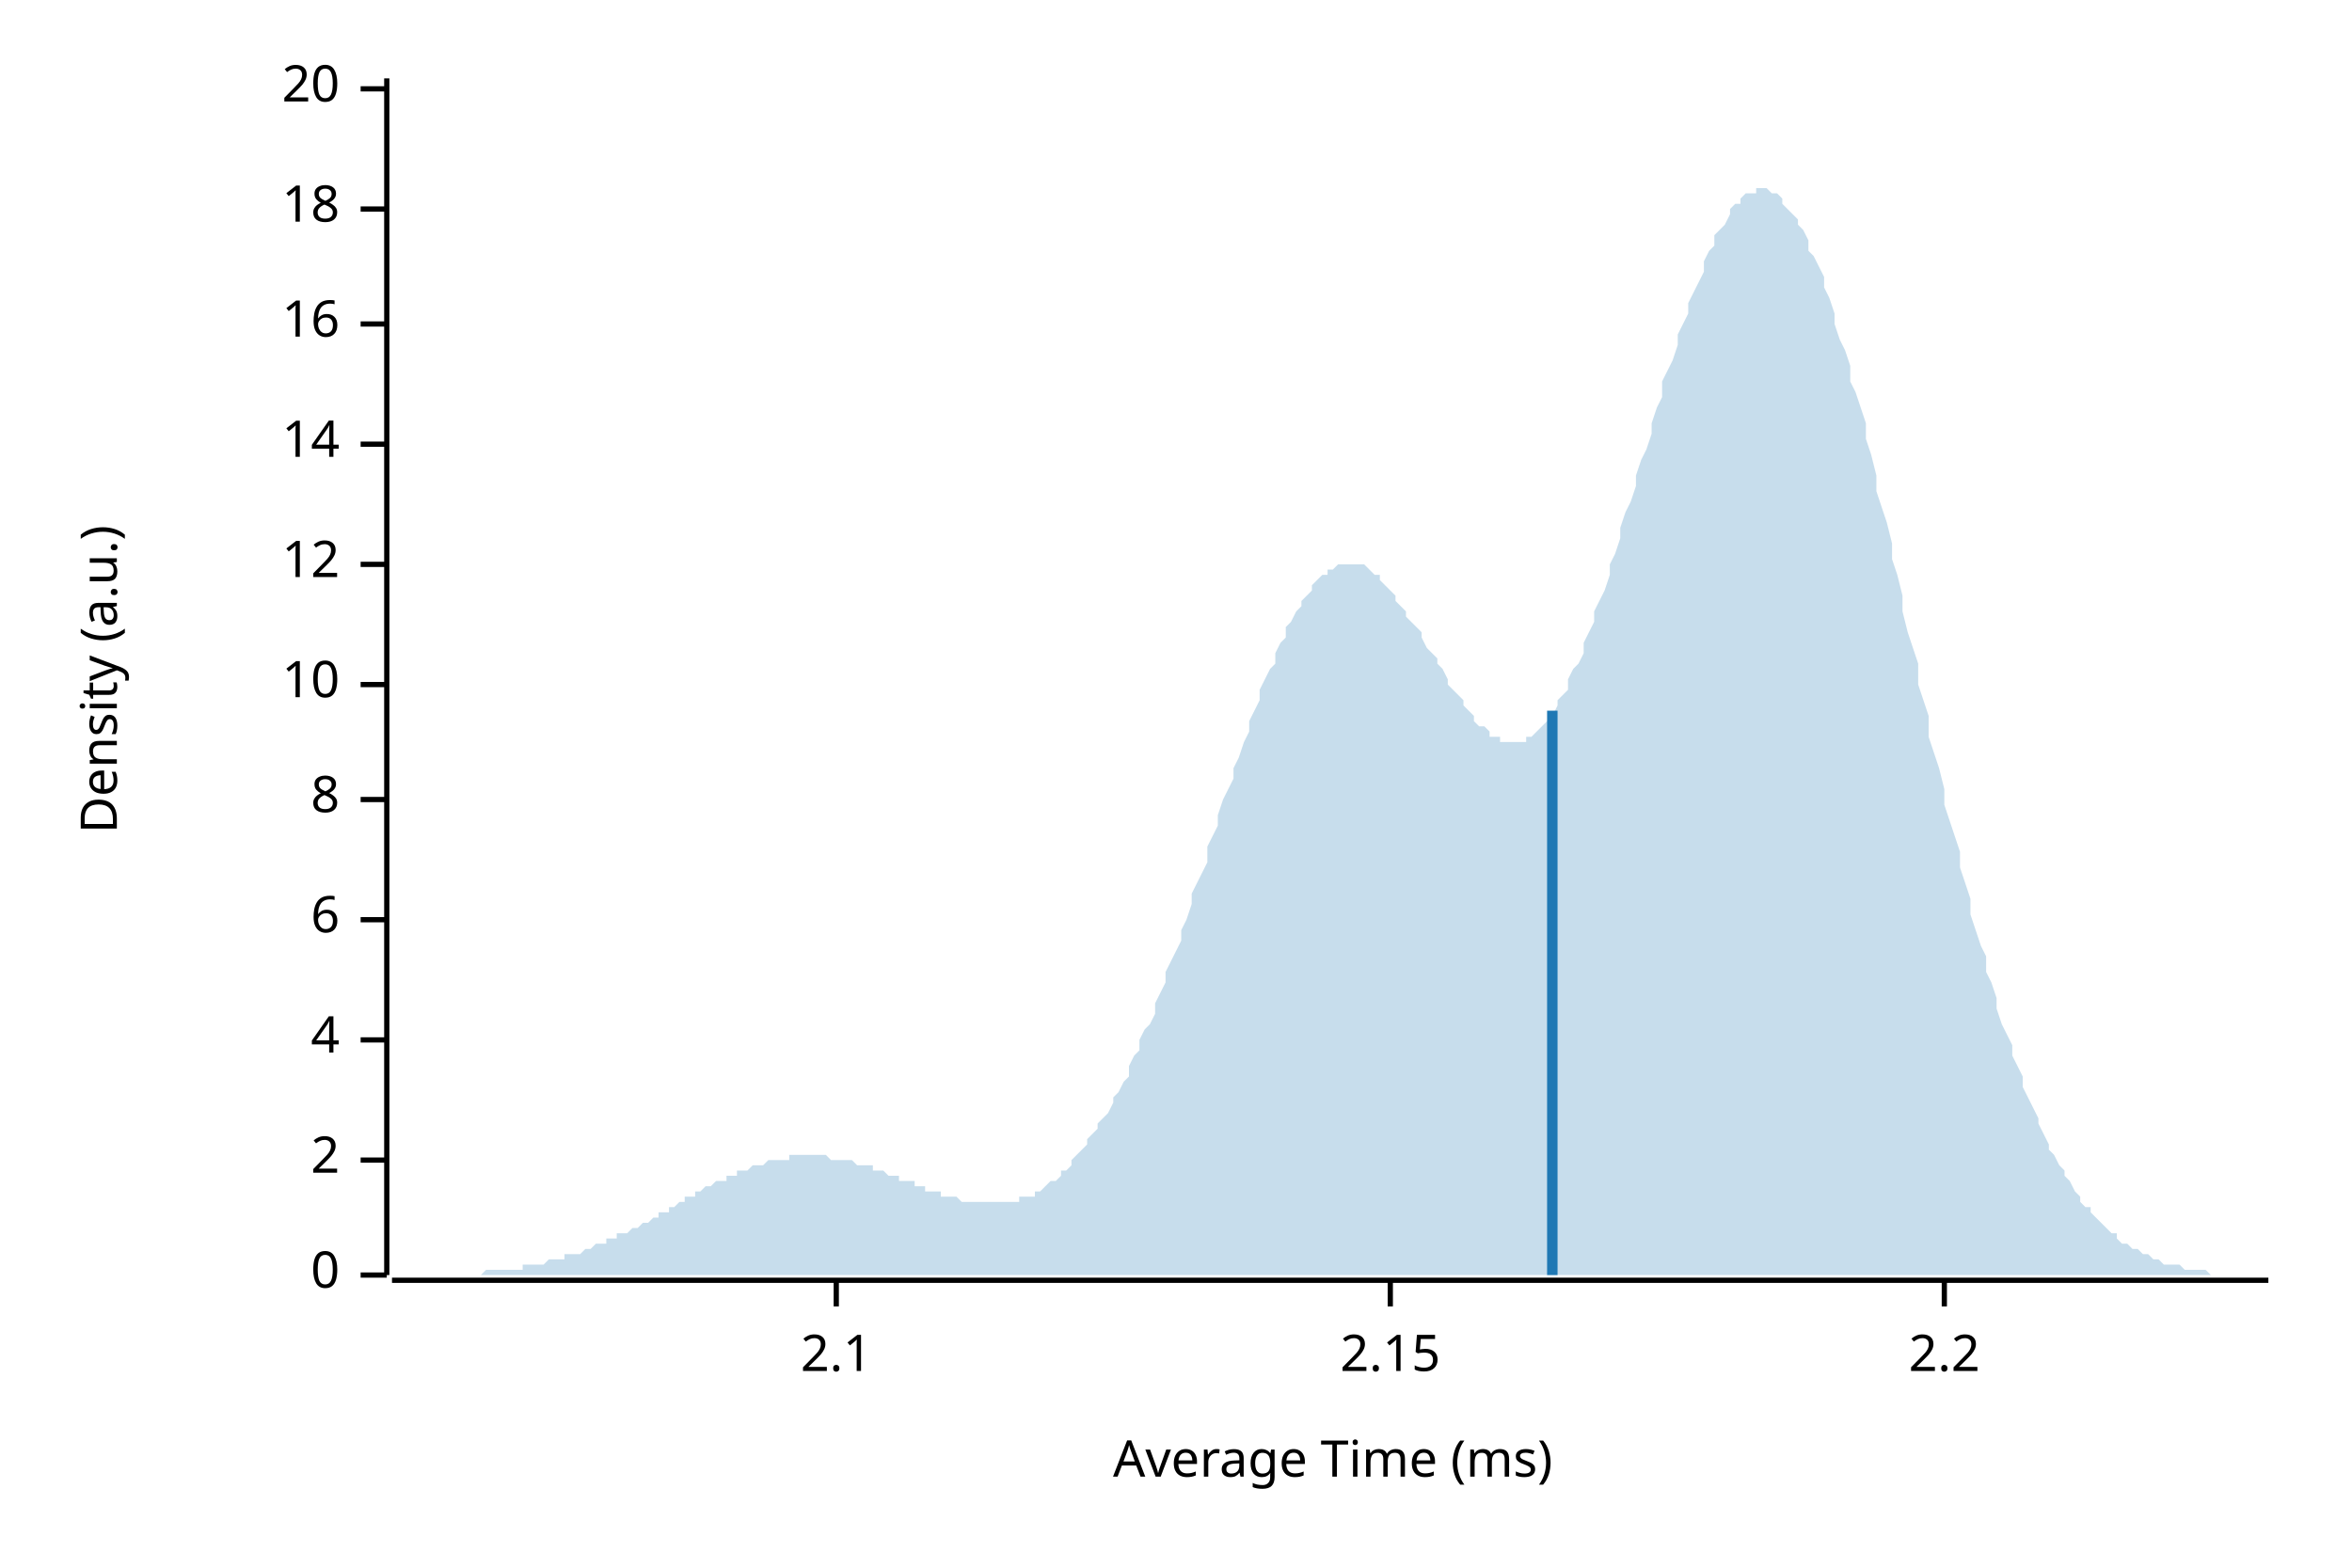
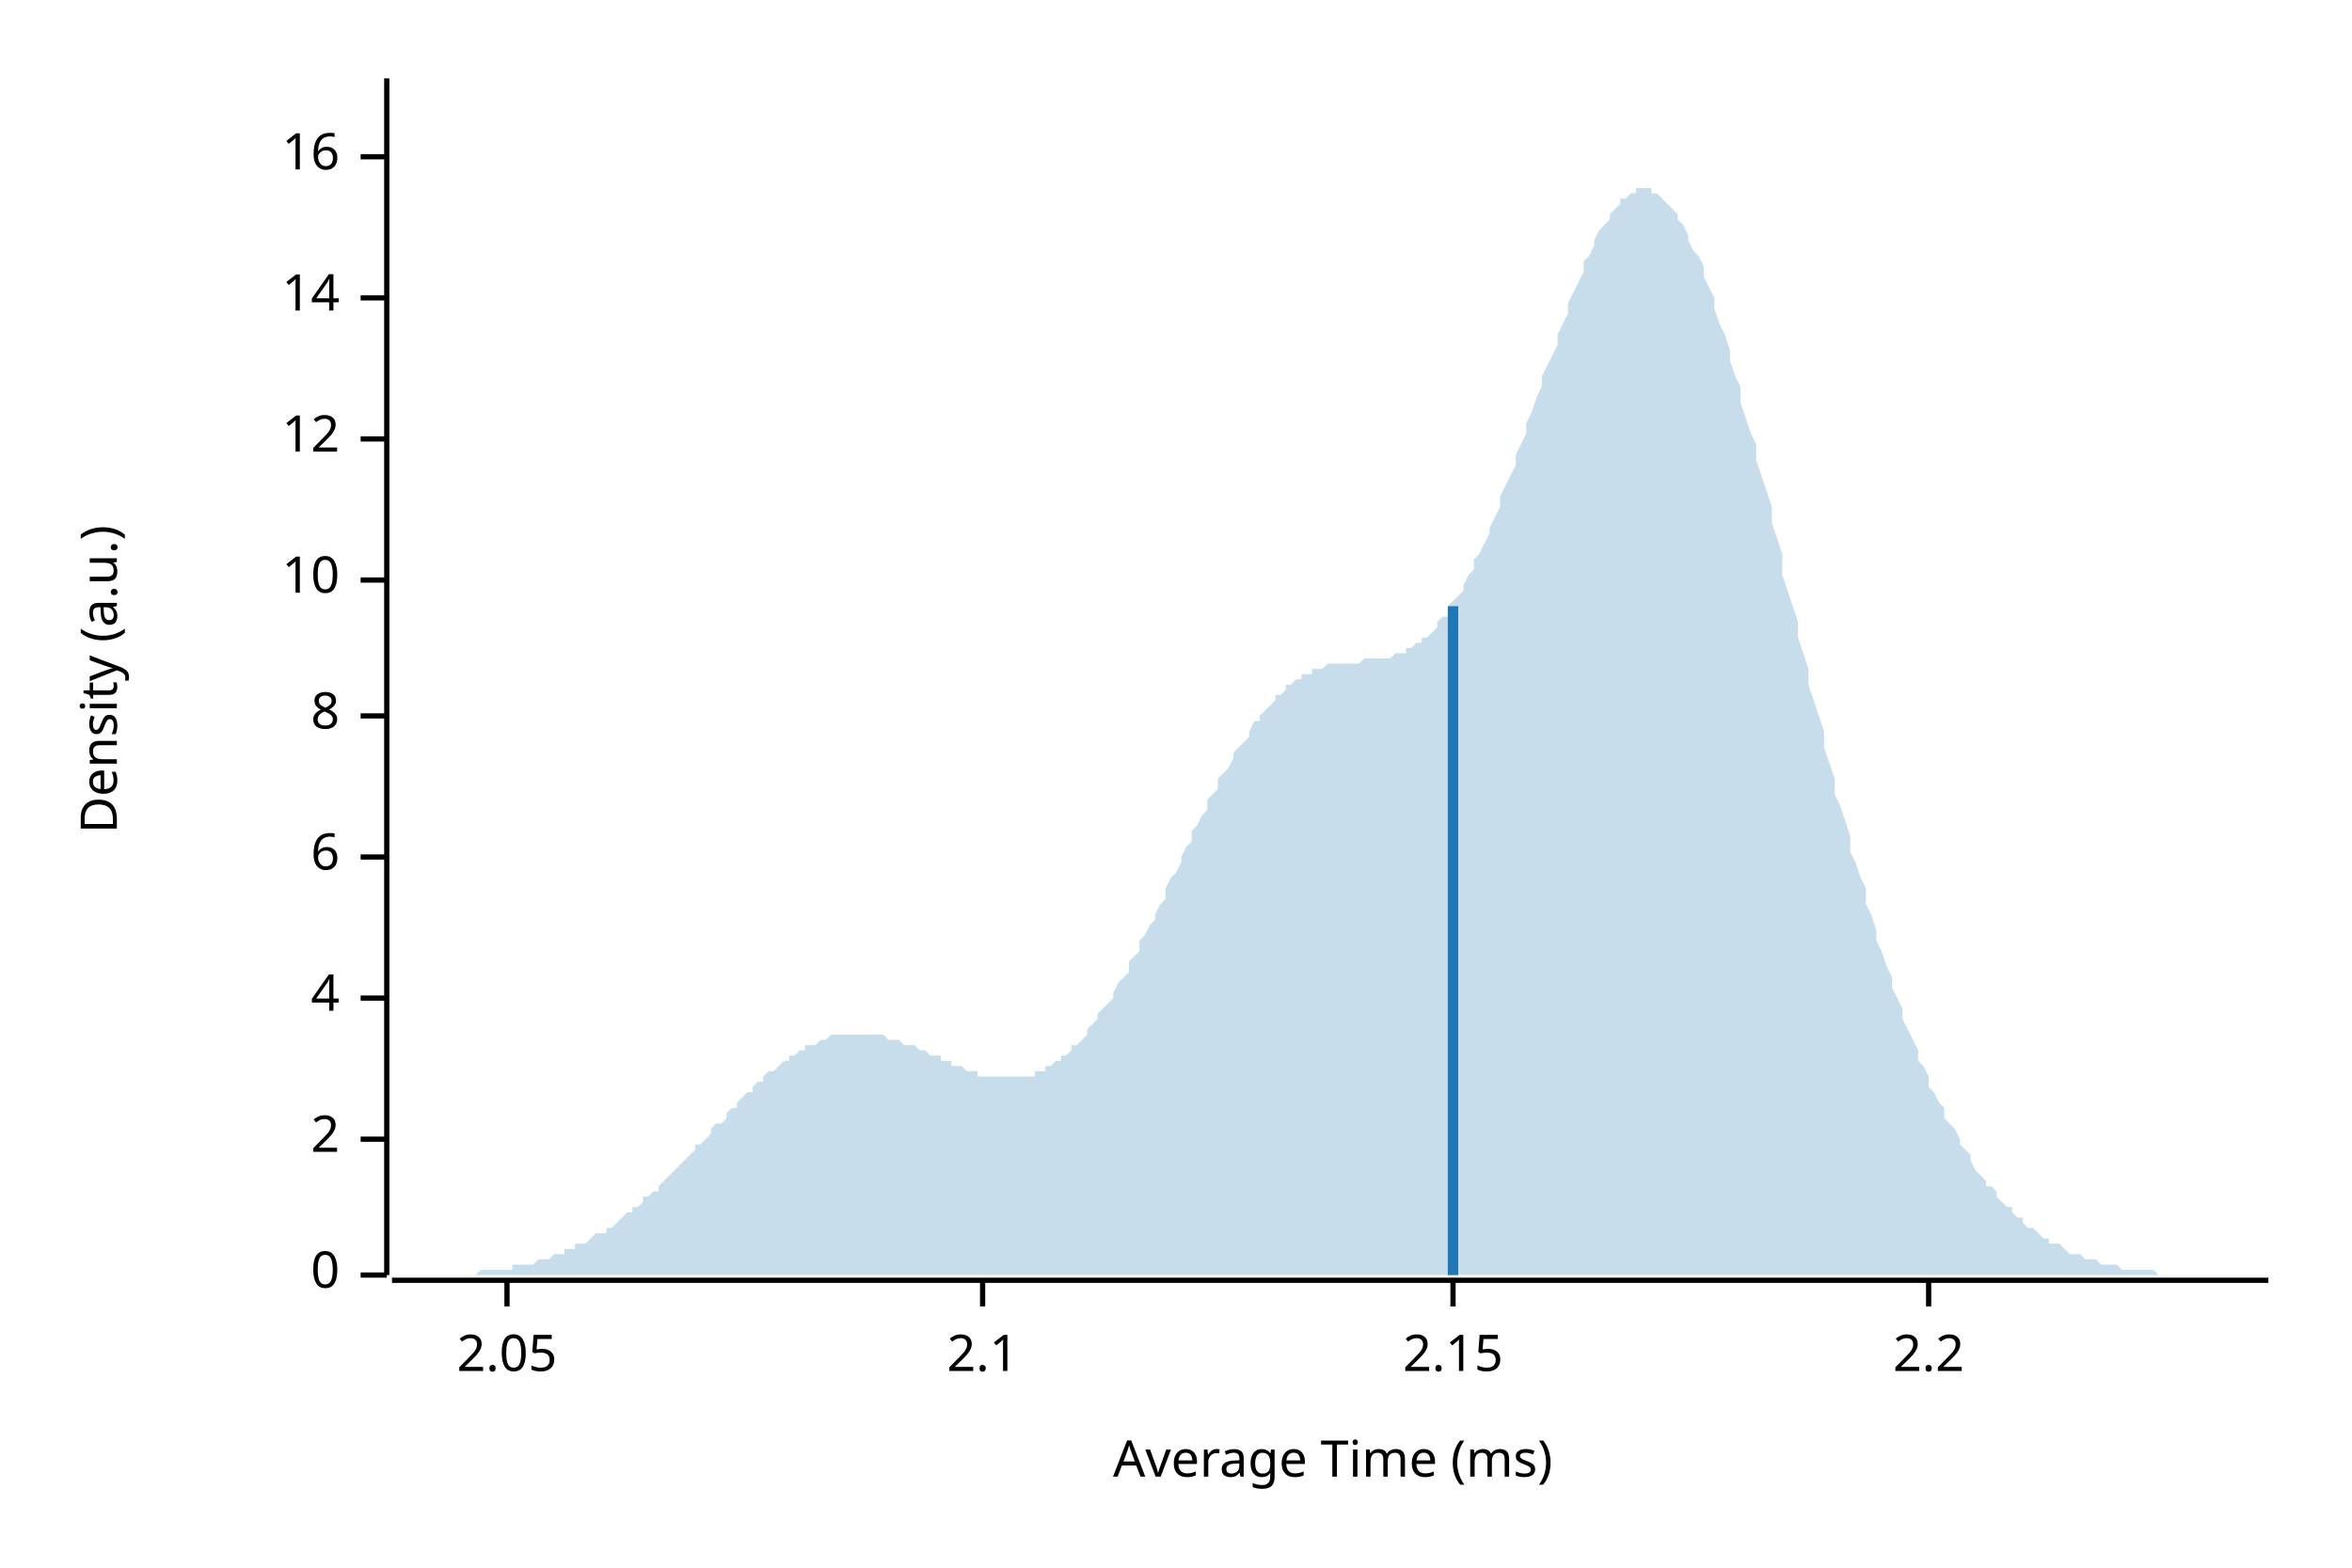
<svg xmlns="http://www.w3.org/2000/svg" width="450" height="300" viewBox="0 0 450 300">
  <text x="15" y="130" dy="0.76em" text-anchor="middle" font-family="sans-serif" font-size="9.677" opacity="1" fill="#000000" transform="rotate(270, 15, 130)">
Density (a.u.)
</text>
  <text x="255" y="285" dy="-0.5ex" text-anchor="middle" font-family="sans-serif" font-size="9.677" opacity="1" fill="#000000">
Average Time (ms)
</text>
  <polyline fill="none" opacity="1" stroke="#000000" stroke-width="1" points="74,15 74,244 " />
  <text x="65" y="244" dy="0.5ex" text-anchor="end" font-family="sans-serif" font-size="9.677" opacity="1" fill="#000000">
0
</text>
  <polyline fill="none" opacity="1" stroke="#000000" stroke-width="1" points="69,244 74,244 " />
-   <text x="65" y="222" dy="0.5ex" text-anchor="end" font-family="sans-serif" font-size="9.677" opacity="1" fill="#000000">
+   <text x="65" y="218" dy="0.5ex" text-anchor="end" font-family="sans-serif" font-size="9.677" opacity="1" fill="#000000">
2
</text>
-   <polyline fill="none" opacity="1" stroke="#000000" stroke-width="1" points="69,222 74,222 " />
-   <text x="65" y="199" dy="0.5ex" text-anchor="end" font-family="sans-serif" font-size="9.677" opacity="1" fill="#000000">
+   <polyline fill="none" opacity="1" stroke="#000000" stroke-width="1" points="69,218 74,218 " />
+   <text x="65" y="191" dy="0.5ex" text-anchor="end" font-family="sans-serif" font-size="9.677" opacity="1" fill="#000000">
4
</text>
-   <polyline fill="none" opacity="1" stroke="#000000" stroke-width="1" points="69,199 74,199 " />
-   <text x="65" y="176" dy="0.5ex" text-anchor="end" font-family="sans-serif" font-size="9.677" opacity="1" fill="#000000">
+   <polyline fill="none" opacity="1" stroke="#000000" stroke-width="1" points="69,191 74,191 " />
+   <text x="65" y="164" dy="0.5ex" text-anchor="end" font-family="sans-serif" font-size="9.677" opacity="1" fill="#000000">
6
</text>
-   <polyline fill="none" opacity="1" stroke="#000000" stroke-width="1" points="69,176 74,176 " />
-   <text x="65" y="153" dy="0.5ex" text-anchor="end" font-family="sans-serif" font-size="9.677" opacity="1" fill="#000000">
+   <polyline fill="none" opacity="1" stroke="#000000" stroke-width="1" points="69,164 74,164 " />
+   <text x="65" y="137" dy="0.5ex" text-anchor="end" font-family="sans-serif" font-size="9.677" opacity="1" fill="#000000">
8
</text>
-   <polyline fill="none" opacity="1" stroke="#000000" stroke-width="1" points="69,153 74,153 " />
-   <text x="65" y="131" dy="0.5ex" text-anchor="end" font-family="sans-serif" font-size="9.677" opacity="1" fill="#000000">
+   <polyline fill="none" opacity="1" stroke="#000000" stroke-width="1" points="69,137 74,137 " />
+   <text x="65" y="111" dy="0.5ex" text-anchor="end" font-family="sans-serif" font-size="9.677" opacity="1" fill="#000000">
10
</text>
-   <polyline fill="none" opacity="1" stroke="#000000" stroke-width="1" points="69,131 74,131 " />
-   <text x="65" y="108" dy="0.5ex" text-anchor="end" font-family="sans-serif" font-size="9.677" opacity="1" fill="#000000">
+   <polyline fill="none" opacity="1" stroke="#000000" stroke-width="1" points="69,111 74,111 " />
+   <text x="65" y="84" dy="0.5ex" text-anchor="end" font-family="sans-serif" font-size="9.677" opacity="1" fill="#000000">
12
</text>
-   <polyline fill="none" opacity="1" stroke="#000000" stroke-width="1" points="69,108 74,108 " />
-   <text x="65" y="85" dy="0.5ex" text-anchor="end" font-family="sans-serif" font-size="9.677" opacity="1" fill="#000000">
+   <polyline fill="none" opacity="1" stroke="#000000" stroke-width="1" points="69,84 74,84 " />
+   <text x="65" y="57" dy="0.5ex" text-anchor="end" font-family="sans-serif" font-size="9.677" opacity="1" fill="#000000">
14
</text>
-   <polyline fill="none" opacity="1" stroke="#000000" stroke-width="1" points="69,85 74,85 " />
-   <text x="65" y="62" dy="0.5ex" text-anchor="end" font-family="sans-serif" font-size="9.677" opacity="1" fill="#000000">
+   <polyline fill="none" opacity="1" stroke="#000000" stroke-width="1" points="69,57 74,57 " />
+   <text x="65" y="30" dy="0.5ex" text-anchor="end" font-family="sans-serif" font-size="9.677" opacity="1" fill="#000000">
16
</text>
-   <polyline fill="none" opacity="1" stroke="#000000" stroke-width="1" points="69,62 74,62 " />
-   <text x="65" y="40" dy="0.5ex" text-anchor="end" font-family="sans-serif" font-size="9.677" opacity="1" fill="#000000">
- 18
+   <polyline fill="none" opacity="1" stroke="#000000" stroke-width="1" points="69,30 74,30 " />
+   <polyline fill="none" opacity="1" stroke="#000000" stroke-width="1" points="75,245 434,245 " />
+   <text x="97" y="255" dy="0.76em" text-anchor="middle" font-family="sans-serif" font-size="9.677" opacity="1" fill="#000000">
+ 2.05
</text>
-   <polyline fill="none" opacity="1" stroke="#000000" stroke-width="1" points="69,40 74,40 " />
-   <text x="65" y="17" dy="0.5ex" text-anchor="end" font-family="sans-serif" font-size="9.677" opacity="1" fill="#000000">
- 20
- </text>
-   <polyline fill="none" opacity="1" stroke="#000000" stroke-width="1" points="69,17 74,17 " />
-   <polyline fill="none" opacity="1" stroke="#000000" stroke-width="1" points="75,245 434,245 " />
-   <text x="160" y="255" dy="0.76em" text-anchor="middle" font-family="sans-serif" font-size="9.677" opacity="1" fill="#000000">
+   <polyline fill="none" opacity="1" stroke="#000000" stroke-width="1" points="97,245 97,250 " />
+   <text x="188" y="255" dy="0.76em" text-anchor="middle" font-family="sans-serif" font-size="9.677" opacity="1" fill="#000000">
2.1
</text>
-   <polyline fill="none" opacity="1" stroke="#000000" stroke-width="1" points="160,245 160,250 " />
-   <text x="266" y="255" dy="0.76em" text-anchor="middle" font-family="sans-serif" font-size="9.677" opacity="1" fill="#000000">
+   <polyline fill="none" opacity="1" stroke="#000000" stroke-width="1" points="188,245 188,250 " />
+   <text x="278" y="255" dy="0.76em" text-anchor="middle" font-family="sans-serif" font-size="9.677" opacity="1" fill="#000000">
2.15
</text>
-   <polyline fill="none" opacity="1" stroke="#000000" stroke-width="1" points="266,245 266,250 " />
-   <text x="372" y="255" dy="0.76em" text-anchor="middle" font-family="sans-serif" font-size="9.677" opacity="1" fill="#000000">
+   <polyline fill="none" opacity="1" stroke="#000000" stroke-width="1" points="278,245 278,250 " />
+   <text x="369" y="255" dy="0.76em" text-anchor="middle" font-family="sans-serif" font-size="9.677" opacity="1" fill="#000000">
2.2
</text>
-   <polyline fill="none" opacity="1" stroke="#000000" stroke-width="1" points="372,245 372,250 " />
-   <polygon opacity="0.25" fill="#1F78B4" points="75,244 75,244 76,244 77,244 77,244 78,244 79,244 80,244 80,244 81,244 82,244 82,244 83,244 84,244 85,244 85,244 86,244 87,244 87,244 88,244 89,244 90,244 90,244 91,244 92,244 92,244 93,243 94,243 95,243 95,243 96,243 97,243 98,243 98,243 99,243 100,243 100,242 101,242 102,242 103,242 103,242 104,242 105,241 105,241 106,241 107,241 108,241 108,240 109,240 110,240 110,240 111,240 112,239 113,239 113,239 114,238 115,238 116,238 116,237 117,237 118,237 118,236 119,236 120,236 121,235 121,235 122,235 123,234 123,234 124,234 125,233 126,233 126,232 127,232 128,232 128,231 129,231 130,230 131,230 131,229 132,229 133,229 133,228 134,228 135,227 136,227 136,227 137,226 138,226 139,226 139,225 140,225 141,225 141,224 142,224 143,224 144,223 144,223 145,223 146,223 146,223 147,222 148,222 149,222 149,222 150,222 151,222 151,221 152,221 153,221 154,221 154,221 155,221 156,221 157,221 157,221 158,221 159,222 159,222 160,222 161,222 162,222 162,222 163,222 164,223 164,223 165,223 166,223 167,223 167,224 168,224 169,224 169,224 170,225 171,225 172,225 172,226 173,226 174,226 175,226 175,227 176,227 177,227 177,228 178,228 179,228 180,228 180,229 181,229 182,229 182,229 183,229 184,230 185,230 185,230 186,230 187,230 187,230 188,230 189,230 190,230 190,230 191,230 192,230 192,230 193,230 194,230 195,230 195,229 196,229 197,229 198,229 198,228 199,228 200,227 200,227 201,226 202,226 203,225 203,224 204,224 205,223 205,222 206,221 207,220 208,219 208,218 209,217 210,216 210,215 211,214 212,213 213,211 213,210 214,209 215,207 216,206 216,204 217,202 218,201 218,199 219,197 220,196 221,194 221,192 222,190 223,188 223,186 224,184 225,182 226,180 226,178 227,176 228,173 228,171 229,169 230,167 231,165 231,162 232,160 233,158 233,156 234,153 235,151 236,149 236,147 237,145 238,142 239,140 239,138 240,136 241,134 241,132 242,130 243,128 244,127 244,125 245,123 246,122 246,120 247,119 248,117 249,116 249,115 250,114 251,113 251,112 252,111 253,110 254,110 254,109 255,109 256,108 257,108 257,108 258,108 259,108 259,108 260,108 261,108 262,109 262,109 263,110 264,110 264,111 265,112 266,113 267,114 267,115 268,116 269,117 269,118 270,119 271,120 272,121 272,122 273,124 274,125 275,126 275,127 276,128 277,130 277,131 278,132 279,133 280,134 280,135 281,136 282,137 282,138 283,139 284,139 285,140 285,141 286,141 287,141 287,142 288,142 289,142 290,142 290,142 291,142 292,142 292,141 293,141 294,140 295,139 295,139 296,138 297,137 298,135 298,134 299,133 300,132 300,130 301,128 302,127 303,125 303,123 304,121 305,119 305,117 306,115 307,113 308,110 308,108 309,106 310,103 310,101 311,98 312,96 313,93 313,91 314,88 315,86 316,83 316,81 317,78 318,76 318,73 319,71 320,69 321,66 321,64 322,62 323,60 323,58 324,56 325,54 326,52 326,50 327,48 328,47 328,45 329,44 330,43 331,41 331,40 332,39 333,39 333,38 334,37 335,37 336,37 336,36 337,36 338,36 339,37 339,37 340,37 341,38 341,39 342,40 343,41 344,42 344,43 345,44 346,46 346,48 347,49 348,51 349,53 349,55 350,57 351,60 351,62 352,65 353,67 354,70 354,73 355,75 356,78 357,81 357,84 358,87 359,91 359,94 360,97 361,100 362,104 362,107 363,110 364,114 364,117 365,121 366,124 367,127 367,131 368,134 369,137 369,141 370,144 371,147 372,151 372,154 373,157 374,160 375,163 375,166 376,169 377,172 377,175 378,178 379,181 380,183 380,186 381,188 382,191 382,193 383,196 384,198 385,200 385,202 386,204 387,206 387,208 388,210 389,212 390,214 390,215 391,217 392,219 392,220 393,221 394,223 395,224 395,225 396,226 397,228 398,229 398,230 399,231 400,231 400,232 401,233 402,234 403,235 403,235 404,236 405,236 405,237 406,238 407,238 408,239 408,239 409,239 410,240 410,240 411,240 412,241 413,241 413,241 414,242 415,242 416,242 416,242 417,242 418,243 418,243 419,243 420,243 421,243 421,243 422,243 423,244 423,244 424,244 425,244 426,244 426,244 427,244 428,244 428,244 429,244 430,244 431,244 431,244 432,244 433,244 434,244 434,244 75,244 " />
-   <polyline fill="none" opacity="1" stroke="#1F78B4" stroke-width="2" points="297,244 297,136 " />
+   <polyline fill="none" opacity="1" stroke="#000000" stroke-width="1" points="369,245 369,250 " />
+   <polygon opacity="0.25" fill="#1F78B4" points="75,244 75,244 76,244 77,244 77,244 78,244 79,244 80,244 80,244 81,244 82,244 82,244 83,244 84,244 85,244 85,244 86,244 87,244 87,244 88,244 89,244 90,244 90,244 91,244 92,243 92,243 93,243 94,243 95,243 95,243 96,243 97,243 98,243 98,242 99,242 100,242 100,242 101,242 102,242 103,241 103,241 104,241 105,241 105,241 106,240 107,240 108,240 108,239 109,239 110,239 110,238 111,238 112,238 113,237 113,237 114,236 115,236 116,236 116,235 117,235 118,234 118,234 119,233 120,232 121,232 121,231 122,231 123,230 123,229 124,229 125,228 126,228 126,227 127,226 128,225 128,225 129,224 130,223 131,222 131,222 132,221 133,220 133,219 134,219 135,218 136,217 136,216 137,215 138,215 139,214 139,213 140,212 141,212 141,211 142,210 143,209 144,209 144,208 145,207 146,207 146,206 147,205 148,205 149,204 149,204 150,203 151,203 151,202 152,202 153,201 154,201 154,200 155,200 156,200 157,199 157,199 158,199 159,198 159,198 160,198 161,198 162,198 162,198 163,198 164,198 164,198 165,198 166,198 167,198 167,198 168,198 169,198 169,198 170,199 171,199 172,199 172,199 173,200 174,200 175,200 175,200 176,201 177,201 177,201 178,202 179,202 180,202 180,203 181,203 182,203 182,204 183,204 184,204 185,205 185,205 186,205 187,205 187,206 188,206 189,206 190,206 190,206 191,206 192,206 192,206 193,206 194,206 195,206 195,206 196,206 197,206 198,206 198,205 199,205 200,205 200,204 201,204 202,203 203,203 203,202 204,202 205,201 205,200 206,200 207,199 208,198 208,197 209,196 210,195 210,194 211,193 212,192 213,191 213,190 214,188 215,187 216,186 216,184 217,183 218,182 218,180 219,179 220,177 221,176 221,175 222,173 223,172 223,170 224,168 225,167 226,165 226,164 227,162 228,161 228,159 229,158 230,156 231,155 231,153 232,152 233,151 233,149 234,148 235,147 236,145 236,144 237,143 238,142 239,141 239,140 240,138 241,138 241,137 242,136 243,135 244,134 244,133 245,133 246,132 246,131 247,131 248,130 249,130 249,129 250,129 251,129 251,128 252,128 253,128 254,127 254,127 255,127 256,127 257,127 257,127 258,127 259,127 259,127 260,127 261,126 262,126 262,126 263,126 264,126 264,126 265,126 266,126 267,125 267,125 268,125 269,125 269,124 270,124 271,123 272,123 272,122 273,122 274,121 275,120 275,119 276,118 277,118 277,116 278,115 279,114 280,113 280,112 281,110 282,109 282,107 283,106 284,104 285,102 285,101 286,99 287,97 287,95 288,93 289,91 290,89 290,87 291,85 292,83 292,81 293,79 294,76 295,74 295,72 296,70 297,68 298,66 298,64 299,62 300,60 300,58 301,56 302,54 303,52 303,50 304,49 305,47 305,46 306,44 307,43 308,42 308,41 309,40 310,39 310,38 311,38 312,37 313,37 313,36 314,36 315,36 316,36 316,37 317,37 318,38 318,38 319,39 320,40 321,41 321,42 322,43 323,45 323,46 324,48 325,49 326,51 326,53 327,55 328,57 328,59 329,62 330,64 331,67 331,69 332,72 333,74 333,77 334,80 335,83 336,85 336,88 337,91 338,94 339,97 339,100 340,103 341,106 341,110 342,113 343,116 344,119 344,122 345,125 346,128 346,131 347,134 348,137 349,140 349,143 350,146 351,149 351,152 352,154 353,157 354,160 354,163 355,165 356,168 357,170 357,173 358,175 359,178 359,180 360,182 361,185 362,187 362,189 363,191 364,193 364,195 365,197 366,199 367,201 367,203 368,204 369,206 369,208 370,209 371,211 372,212 372,214 373,215 374,216 375,218 375,219 376,220 377,221 377,222 378,224 379,225 380,226 380,227 381,227 382,228 382,229 383,230 384,231 385,231 385,232 386,233 387,233 387,234 388,235 389,235 390,236 390,236 391,237 392,237 392,238 393,238 394,238 395,239 395,239 396,240 397,240 398,240 398,240 399,241 400,241 400,241 401,241 402,242 403,242 403,242 404,242 405,242 405,242 406,243 407,243 408,243 408,243 409,243 410,243 410,243 411,243 412,243 413,244 413,244 414,244 415,244 416,244 416,244 417,244 418,244 418,244 419,244 420,244 421,244 421,244 422,244 423,244 423,244 424,244 425,244 426,244 426,244 427,244 428,244 428,244 429,244 430,244 431,244 431,244 432,244 433,244 434,244 434,244 75,244 " />
+   <polyline fill="none" opacity="1" stroke="#1F78B4" stroke-width="2" points="278,244 278,116 " />
</svg>
